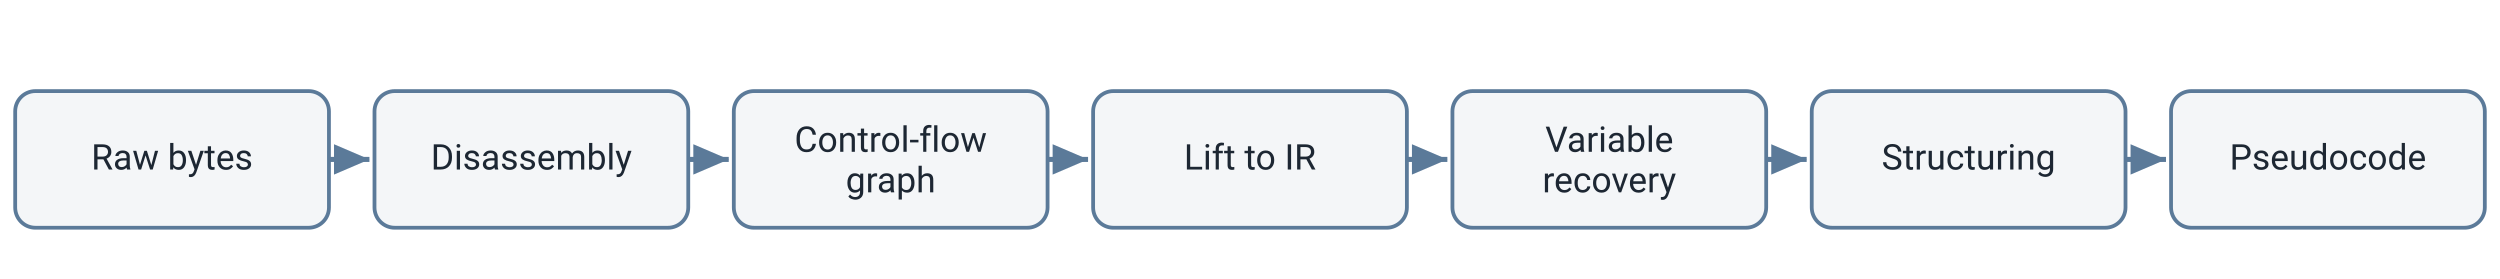
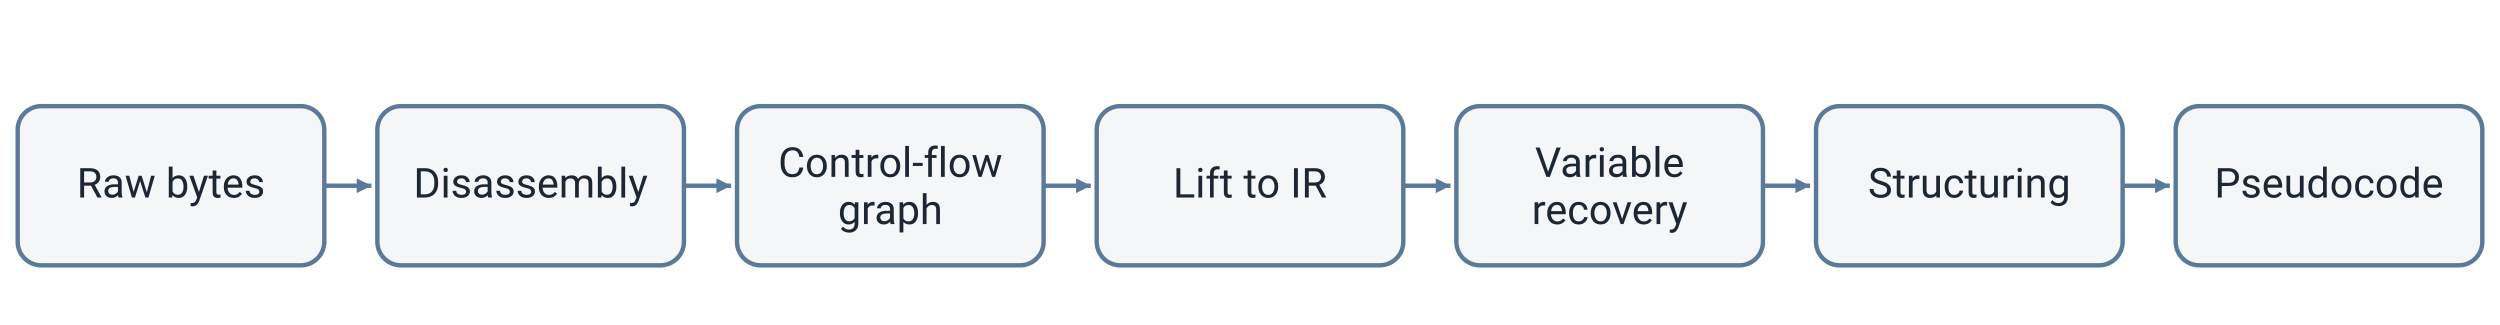
- <svg xmlns="http://www.w3.org/2000/svg" viewBox="0 0 988 110" font-family="-apple-system, BlinkMacSystemFont, 'Segoe UI', Roboto, Helvetica, Arial, sans-serif" role="img" aria-label="Decompilation pipeline: raw bytes, disassembly, control-flow graph, lift to IR, type recovery, structuring, pseudocode">
+ <svg xmlns="http://www.w3.org/2000/svg" viewBox="0 0 848 110" font-family="-apple-system, BlinkMacSystemFont, 'Segoe UI', Roboto, Helvetica, Arial, sans-serif" role="img" aria-label="Decompilation pipeline: raw bytes, disassembly, control-flow graph, lift to IR, variable recovery, structuring, pseudocode">
  <defs>
-     <marker id="arrow" markerWidth="10" markerHeight="10" refX="7" refY="3" orient="auto" markerUnits="strokeWidth">
-       <path d="M0,0 L7,3 L0,6 Z" fill="#5b7a99" />
+     <marker id="arrow" markerWidth="6" markerHeight="6" refX="5" refY="2.5" orient="auto" markerUnits="userSpaceOnUse">
+       <path d="M0,0 L5,2.5 L0,5 Z" fill="#5b7a99" />
    </marker>
  </defs>
-   <g stroke="#5b7a99" stroke-width="2" marker-end="url(#arrow)">
-     <line x1="130" y1="63" x2="146" y2="63" />
-     <line x1="272" y1="63" x2="288" y2="63" />
-     <line x1="414" y1="63" x2="430" y2="63" />
-     <line x1="556" y1="63" x2="572" y2="63" />
-     <line x1="698" y1="63" x2="714" y2="63" />
-     <line x1="840" y1="63" x2="856" y2="63" />
+   <g stroke="#5b7a99" stroke-width="1.5" marker-end="url(#arrow)">
+     <line x1="110" y1="63" x2="126" y2="63" />
+     <line x1="232" y1="63" x2="248" y2="63" />
+     <line x1="354" y1="63" x2="370" y2="63" />
+     <line x1="476" y1="63" x2="492" y2="63" />
+     <line x1="598" y1="63" x2="614" y2="63" />
+     <line x1="720" y1="63" x2="736" y2="63" />
  </g>
  <g fill="#f4f6f8" stroke="#5b7a99" stroke-width="1.5">
-     <rect x="6" y="36" width="124" height="54" rx="8" />
-     <rect x="148" y="36" width="124" height="54" rx="8" />
-     <rect x="290" y="36" width="124" height="54" rx="8" />
-     <rect x="432" y="36" width="124" height="54" rx="8" />
-     <rect x="574" y="36" width="124" height="54" rx="8" />
-     <rect x="716" y="36" width="124" height="54" rx="8" />
-     <rect x="858" y="36" width="124" height="54" rx="8" />
+     <rect x="6" y="36" width="104" height="54" rx="8" />
+     <rect x="128" y="36" width="104" height="54" rx="8" />
+     <rect x="250" y="36" width="104" height="54" rx="8" />
+     <rect x="372" y="36" width="104" height="54" rx="8" />
+     <rect x="494" y="36" width="104" height="54" rx="8" />
+     <rect x="616" y="36" width="104" height="54" rx="8" />
+     <rect x="738" y="36" width="104" height="54" rx="8" />
  </g>
  <g fill="#1d2733" font-size="14" text-anchor="middle">
-     <text x="68" y="67">Raw bytes</text>
-     <text x="210" y="67">Disassembly</text>
-     <text x="352" y="60">Control-flow<tspan x="352" dy="16">graph</tspan>
+     <text x="58" y="67">Raw bytes</text>
+     <text x="180" y="67">Disassembly</text>
+     <text x="302" y="60">Control-flow<tspan x="302" dy="16">graph</tspan>
    </text>
-     <text x="494" y="67">Lift to IR</text>
-     <text x="636" y="60">Variable<tspan x="636" dy="16">recovery</tspan>
+     <text x="424" y="67">Lift to IR</text>
+     <text x="546" y="60">Variable<tspan x="546" dy="16">recovery</tspan>
    </text>
-     <text x="778" y="67">Structuring</text>
-     <text x="920" y="67">Pseudocode</text>
+     <text x="668" y="67">Structuring</text>
+     <text x="790" y="67">Pseudocode</text>
  </g>
</svg>
